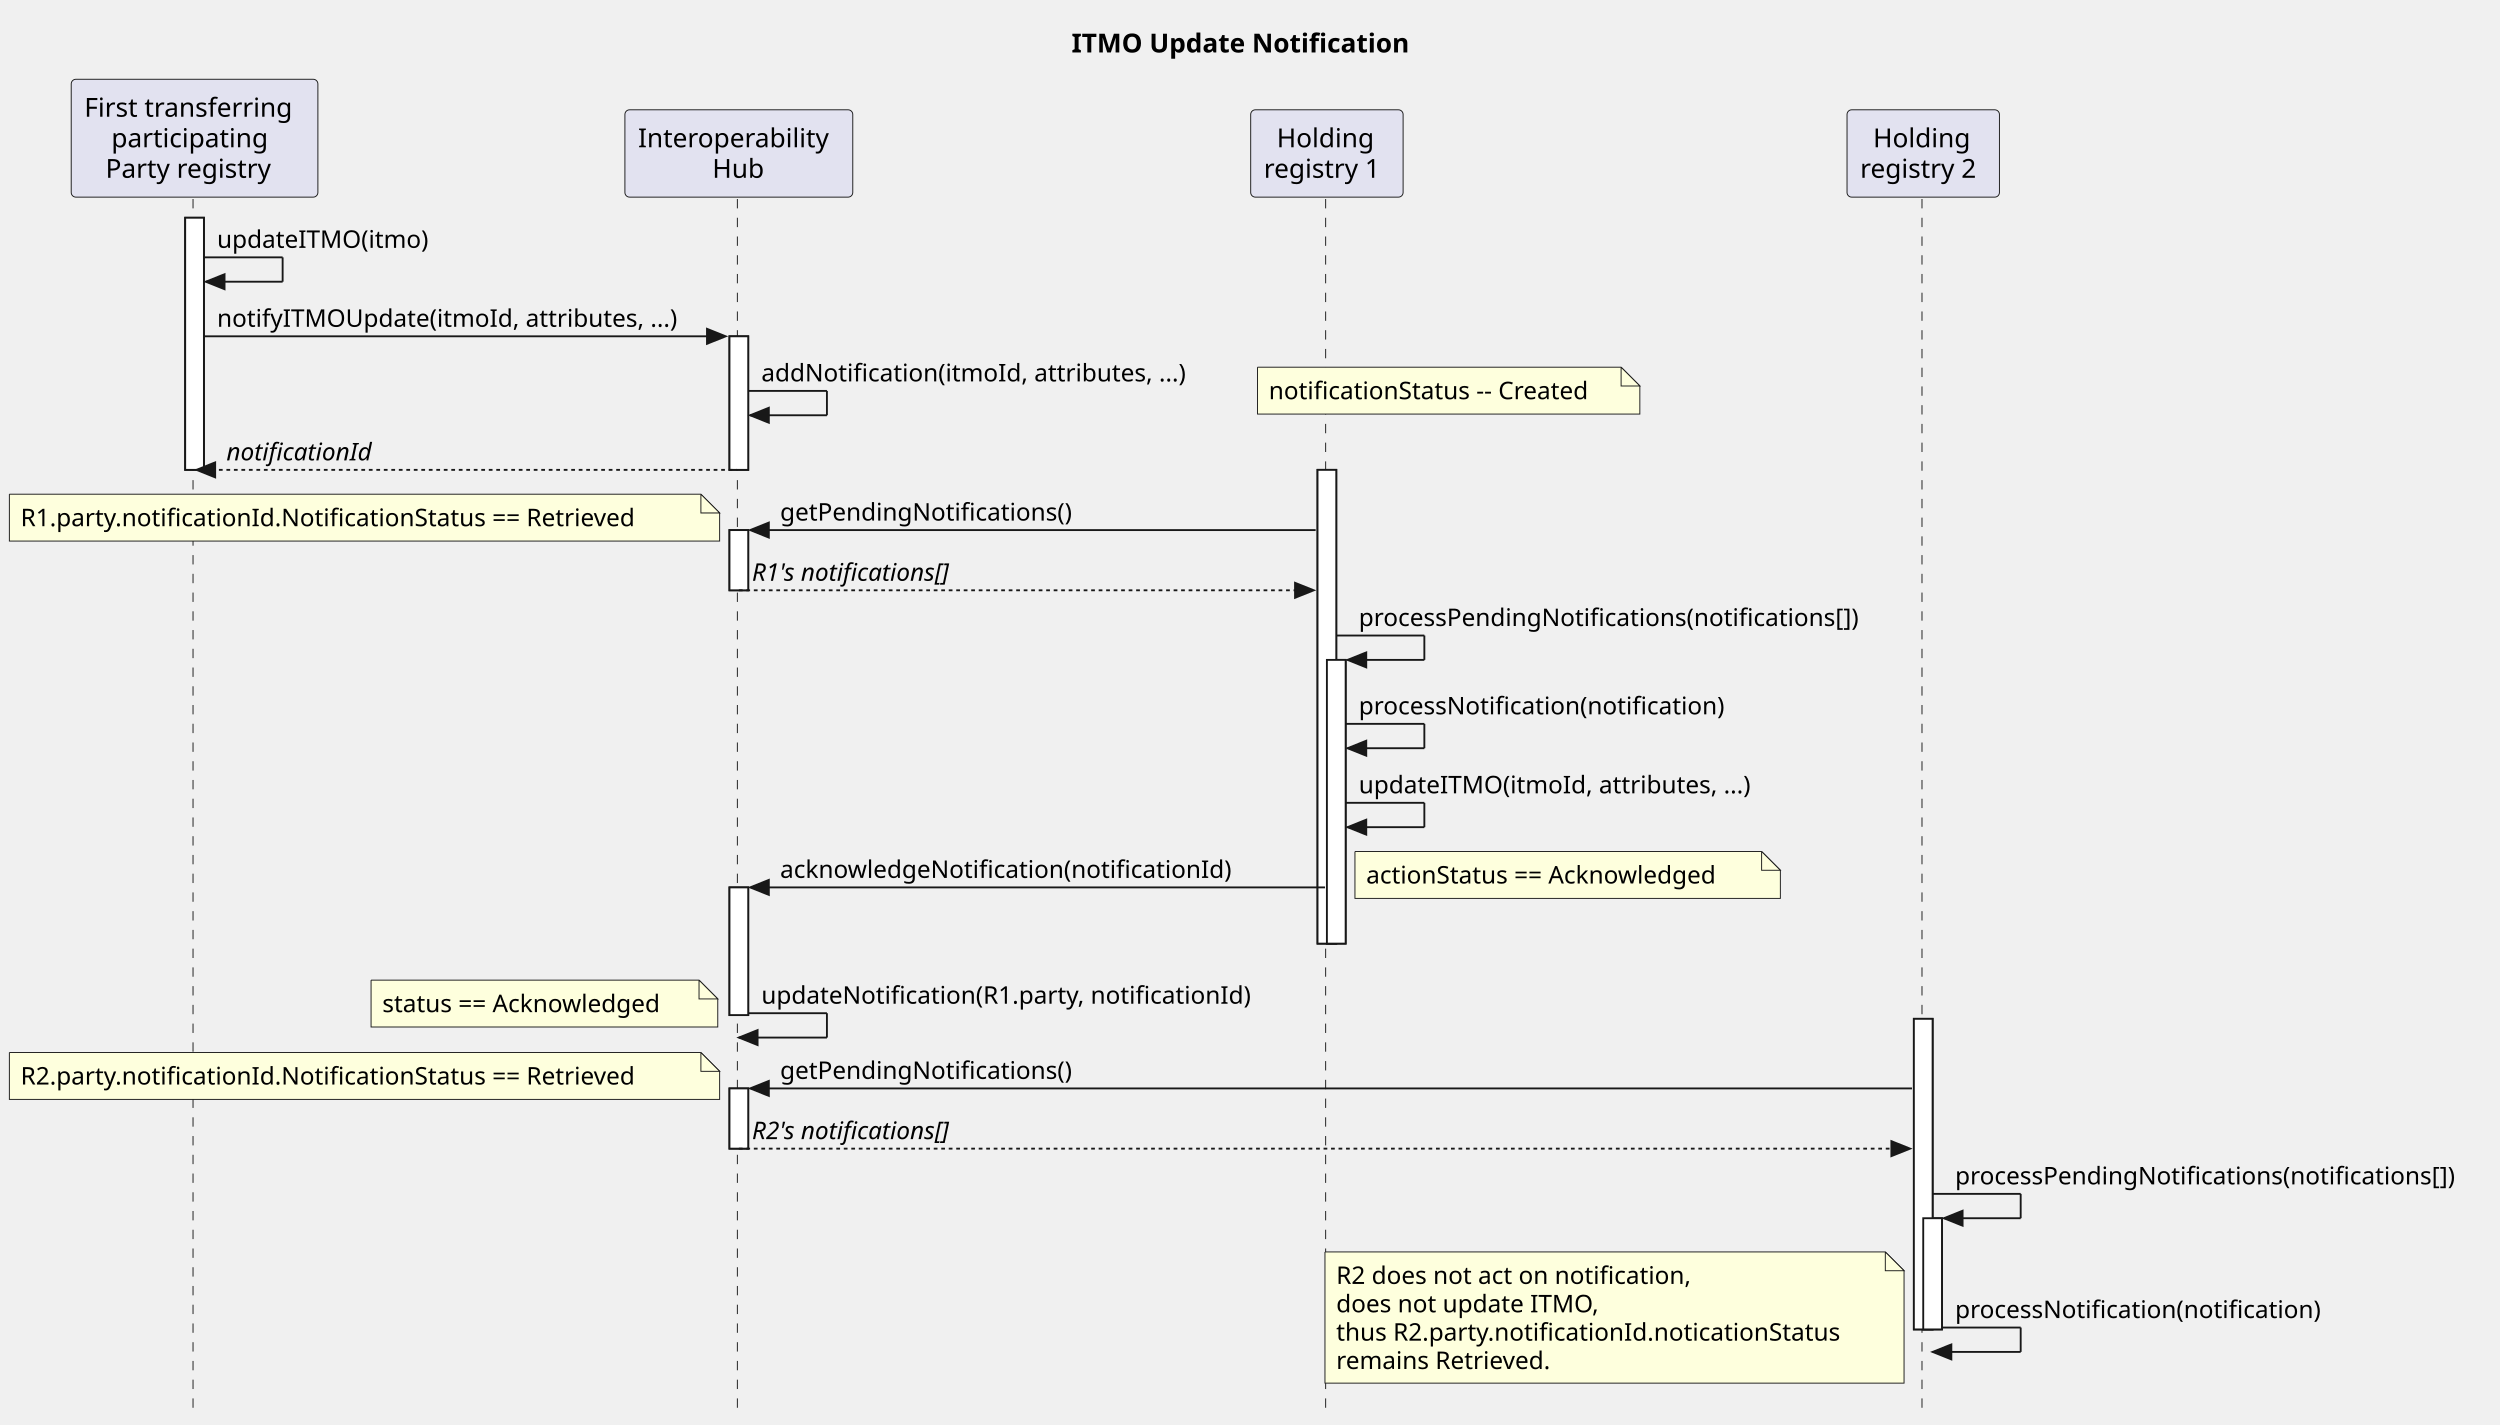
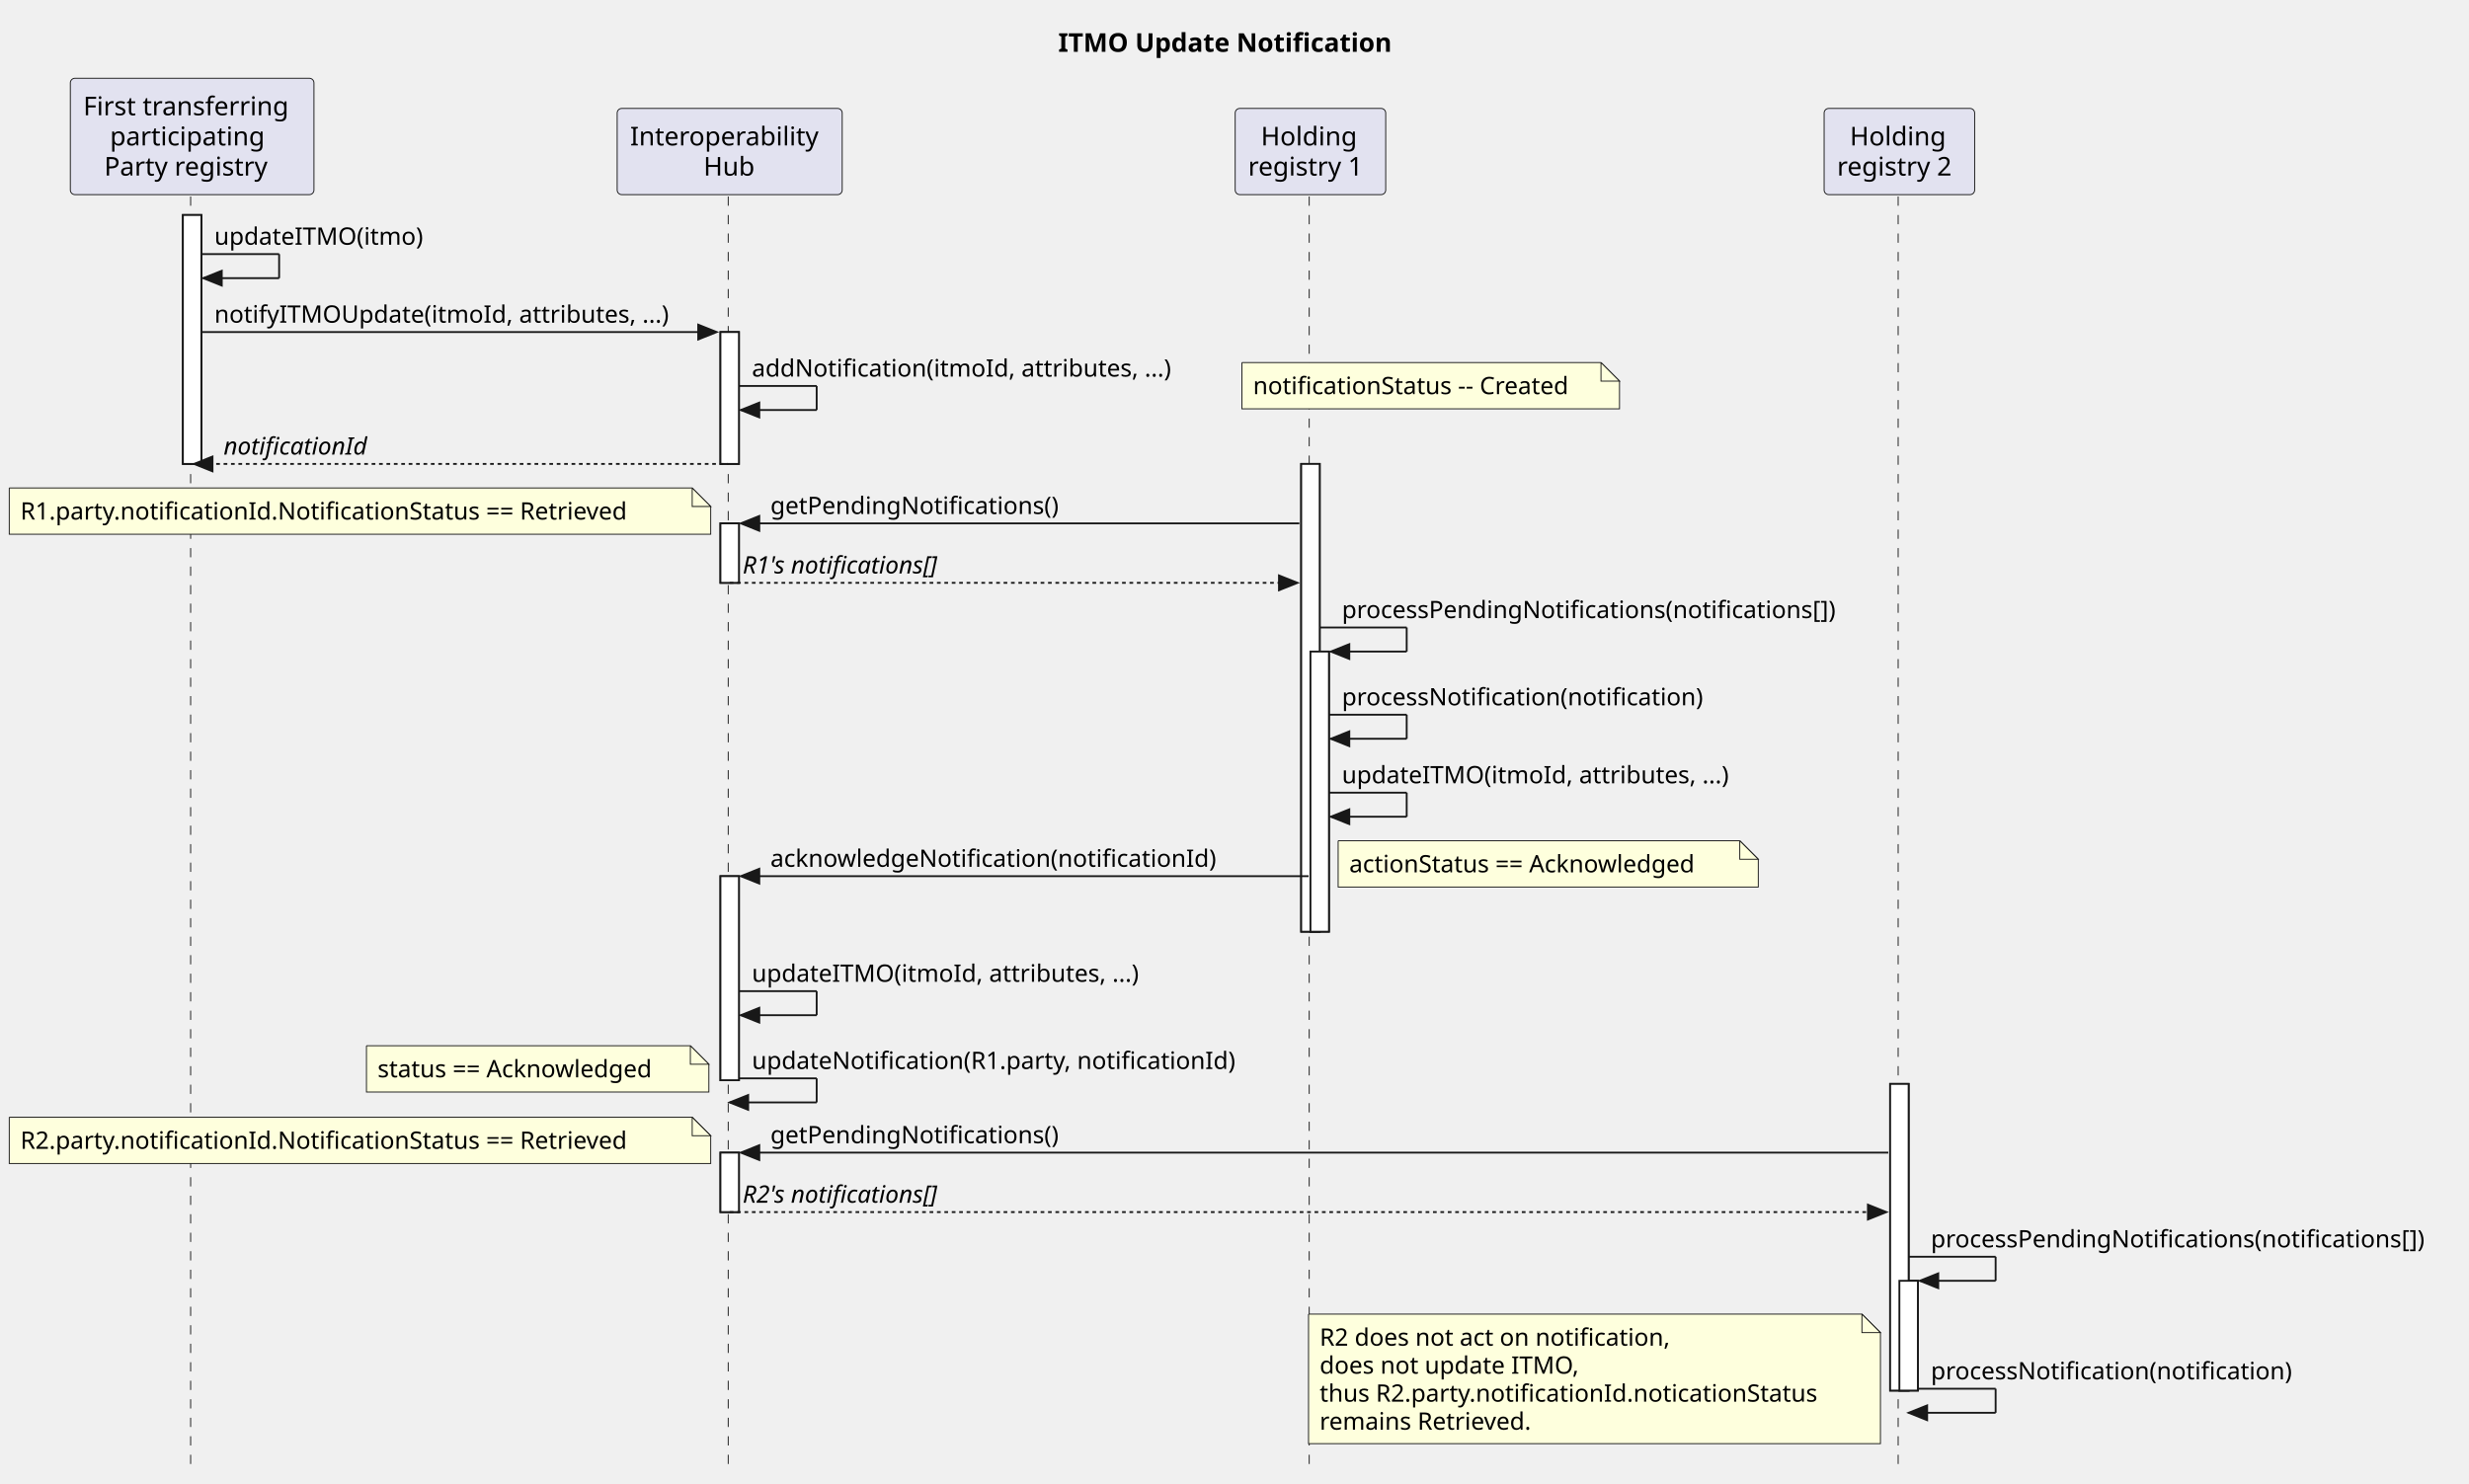
- <svg xmlns="http://www.w3.org/2000/svg" contentStyleType="text/css" data-diagram-type="SEQUENCE" height="760px" preserveAspectRatio="none" style="width:1334px;height:760px;background:#FFFFFF;" version="1.1" viewBox="0 0 1334 760" width="1334px" zoomAndPan="magnify">
+ <svg xmlns="http://www.w3.org/2000/svg" contentStyleType="text/css" data-diagram-type="SEQUENCE" height="802px" preserveAspectRatio="none" style="width:1334px;height:802px;background:#FFFFFF;" version="1.1" viewBox="0 0 1334 802" width="1334px" zoomAndPan="magnify">
  <defs />
  <g>
    <text fill="#000000" font-family="sans-serif" font-size="14" font-weight="bold" lengthAdjust="spacing" textLength="199.924" x="571.758" y="27.995">ITMO Update Notification</text>
    <g>
      <rect fill="#FFFFFF" height="134.531" style="stroke:#181818;stroke-width:1;" width="10" x="98.813" y="116.188" />
    </g>
    <g>
      <rect fill="#FFFFFF" height="71.266" style="stroke:#181818;stroke-width:1;" width="10" x="389.248" y="179.453" />
    </g>
    <g>
      <rect fill="#FFFFFF" height="32.133" style="stroke:#181818;stroke-width:1;" width="10" x="389.248" y="282.852" />
    </g>
    <g>
-       <rect fill="#FFFFFF" height="68.133" style="stroke:#181818;stroke-width:1;" width="10" x="389.248" y="473.516" />
+       <rect fill="#FFFFFF" height="110.266" style="stroke:#181818;stroke-width:1;" width="10" x="389.248" y="473.516" />
    </g>
    <g>
-       <rect fill="#FFFFFF" height="32.133" style="stroke:#181818;stroke-width:1;" width="10" x="389.248" y="580.781" />
+       <rect fill="#FFFFFF" height="32.133" style="stroke:#181818;stroke-width:1;" width="10" x="389.248" y="622.914" />
    </g>
    <g>
      <rect fill="#FFFFFF" height="252.797" style="stroke:#181818;stroke-width:1;" width="10" x="703.033" y="250.719" />
    </g>
    <g>
      <rect fill="#FFFFFF" height="151.398" style="stroke:#181818;stroke-width:1;" width="10" x="708.033" y="352.117" />
    </g>
    <g>
-       <rect fill="#FFFFFF" height="165.731" style="stroke:#181818;stroke-width:1;" width="10" x="1021.237" y="543.648" />
+       <rect fill="#FFFFFF" height="165.731" style="stroke:#181818;stroke-width:1;" width="10" x="1021.237" y="585.781" />
    </g>
    <g>
-       <rect fill="#FFFFFF" height="59.332" style="stroke:#181818;stroke-width:1;" width="10" x="1026.237" y="650.047" />
+       <rect fill="#FFFFFF" height="59.332" style="stroke:#181818;stroke-width:1;" width="10" x="1026.237" y="692.18" />
    </g>
    <g>
-       <rect fill="transparent" height="647.391" width="8" x="99.813" y="106.188" />
-       <line style="stroke:#181818;stroke-width:0.5;stroke-dasharray:5.0,5.0;" x1="103" x2="103" y1="106.188" y2="753.578" />
+       <rect fill="transparent" height="689.523" width="8" x="99.813" y="106.188" />
+       <line style="stroke:#181818;stroke-width:0.5;stroke-dasharray:5.0,5.0;" x1="103" x2="103" y1="106.188" y2="795.711" />
    </g>
    <g>
-       <rect fill="transparent" height="647.391" width="8" x="390.248" y="106.188" />
-       <line style="stroke:#181818;stroke-width:0.5;stroke-dasharray:5.0,5.0;" x1="393.452" x2="393.452" y1="106.188" y2="753.578" />
+       <rect fill="transparent" height="689.523" width="8" x="390.248" y="106.188" />
+       <line style="stroke:#181818;stroke-width:0.5;stroke-dasharray:5.0,5.0;" x1="393.452" x2="393.452" y1="106.188" y2="795.711" />
    </g>
    <g>
-       <rect fill="transparent" height="647.391" width="8" x="704.033" y="106.188" />
-       <line style="stroke:#181818;stroke-width:0.5;stroke-dasharray:5.0,5.0;" x1="707.37" x2="707.37" y1="106.188" y2="753.578" />
+       <rect fill="transparent" height="689.523" width="8" x="704.033" y="106.188" />
+       <line style="stroke:#181818;stroke-width:0.5;stroke-dasharray:5.0,5.0;" x1="707.37" x2="707.37" y1="106.188" y2="795.711" />
    </g>
    <g>
-       <rect fill="transparent" height="647.391" width="8" x="1022.237" y="106.188" />
-       <line style="stroke:#181818;stroke-width:0.5;stroke-dasharray:5.0,5.0;" x1="1025.573" x2="1025.573" y1="106.188" y2="753.578" />
+       <rect fill="transparent" height="689.523" width="8" x="1022.237" y="106.188" />
+       <line style="stroke:#181818;stroke-width:0.5;stroke-dasharray:5.0,5.0;" x1="1025.573" x2="1025.573" y1="106.188" y2="795.711" />
    </g>
    <rect fill="#E2E2F0" height="62.891" rx="2.5" ry="2.5" style="stroke:#181818;stroke-width:0.5;" width="131.626" x="38" y="42.297" />
    <text fill="#000000" font-family="sans-serif" font-size="14" lengthAdjust="spacing" textLength="117.626" x="45" y="62.292">First transferring</text>
    <text fill="#000000" font-family="sans-serif" font-size="14" lengthAdjust="spacing" textLength="88.792" x="59.417" y="78.589">participating</text>
    <text fill="#000000" font-family="sans-serif" font-size="14" lengthAdjust="spacing" textLength="94.972" x="56.327" y="94.886">Party registry</text>
    <rect fill="#E2E2F0" height="46.594" rx="2.5" ry="2.5" style="stroke:#181818;stroke-width:0.5;" width="121.591" x="333.452" y="58.594" />
    <text fill="#000000" font-family="sans-serif" font-size="14" lengthAdjust="spacing" textLength="107.591" x="340.452" y="78.589">Interoperability</text>
    <text fill="#000000" font-family="sans-serif" font-size="14" lengthAdjust="spacing" textLength="28.287" x="380.104" y="94.886">Hub</text>
    <rect fill="#E2E2F0" height="46.594" rx="2.5" ry="2.5" style="stroke:#181818;stroke-width:0.5;" width="81.327" x="667.37" y="58.594" />
    <text fill="#000000" font-family="sans-serif" font-size="14" lengthAdjust="spacing" textLength="53.519" x="681.274" y="78.589">Holding</text>
    <text fill="#000000" font-family="sans-serif" font-size="14" lengthAdjust="spacing" textLength="67.327" x="674.37" y="94.886">registry 1</text>
    <rect fill="#E2E2F0" height="46.594" rx="2.5" ry="2.5" style="stroke:#181818;stroke-width:0.5;" width="81.327" x="985.573" y="58.594" />
    <text fill="#000000" font-family="sans-serif" font-size="14" lengthAdjust="spacing" textLength="53.519" x="999.477" y="78.589">Holding</text>
    <text fill="#000000" font-family="sans-serif" font-size="14" lengthAdjust="spacing" textLength="67.327" x="992.573" y="94.886">registry 2</text>
    <g>
      <rect fill="#FFFFFF" height="134.531" style="stroke:#181818;stroke-width:1;" width="10" x="98.813" y="116.188" />
    </g>
    <g>
      <rect fill="#FFFFFF" height="71.266" style="stroke:#181818;stroke-width:1;" width="10" x="389.248" y="179.453" />
    </g>
    <g>
      <rect fill="#FFFFFF" height="32.133" style="stroke:#181818;stroke-width:1;" width="10" x="389.248" y="282.852" />
    </g>
    <g>
-       <rect fill="#FFFFFF" height="68.133" style="stroke:#181818;stroke-width:1;" width="10" x="389.248" y="473.516" />
+       <rect fill="#FFFFFF" height="110.266" style="stroke:#181818;stroke-width:1;" width="10" x="389.248" y="473.516" />
    </g>
    <g>
-       <rect fill="#FFFFFF" height="32.133" style="stroke:#181818;stroke-width:1;" width="10" x="389.248" y="580.781" />
+       <rect fill="#FFFFFF" height="32.133" style="stroke:#181818;stroke-width:1;" width="10" x="389.248" y="622.914" />
    </g>
    <g>
      <rect fill="#FFFFFF" height="252.797" style="stroke:#181818;stroke-width:1;" width="10" x="703.033" y="250.719" />
    </g>
    <g>
      <rect fill="#FFFFFF" height="151.398" style="stroke:#181818;stroke-width:1;" width="10" x="708.033" y="352.117" />
    </g>
    <g>
-       <rect fill="#FFFFFF" height="165.731" style="stroke:#181818;stroke-width:1;" width="10" x="1021.237" y="543.648" />
+       <rect fill="#FFFFFF" height="165.731" style="stroke:#181818;stroke-width:1;" width="10" x="1021.237" y="585.781" />
    </g>
    <g>
-       <rect fill="#FFFFFF" height="59.332" style="stroke:#181818;stroke-width:1;" width="10" x="1026.237" y="650.047" />
+       <rect fill="#FFFFFF" height="59.332" style="stroke:#181818;stroke-width:1;" width="10" x="1026.237" y="692.18" />
    </g>
    <line style="stroke:#181818;stroke-width:1;" x1="108.813" x2="150.813" y1="137.32" y2="137.32" />
    <line style="stroke:#181818;stroke-width:1;" x1="150.813" x2="150.813" y1="137.32" y2="150.32" />
    <line style="stroke:#181818;stroke-width:1;" x1="109.813" x2="150.813" y1="150.32" y2="150.32" />
    <polygon fill="#181818" points="119.813,146.32,109.813,150.32,119.813,154.32" style="stroke:#181818;stroke-width:1;" />
    <text fill="#000000" font-family="sans-serif" font-size="13" lengthAdjust="spacing" textLength="118.498" x="115.813" y="132.254">updateITMO(itmo)</text>
    <polygon fill="#181818" points="377.248,175.453,387.248,179.453,377.248,183.453" style="stroke:#181818;stroke-width:1;" />
    <line style="stroke:#181818;stroke-width:1;" x1="108.813" x2="383.248" y1="179.453" y2="179.453" />
    <text fill="#000000" font-family="sans-serif" font-size="13" lengthAdjust="spacing" textLength="261.435" x="115.813" y="174.387">notifyITMOUpdate(itmoId, attributes, ...)</text>
    <line style="stroke:#181818;stroke-width:1;" x1="399.248" x2="441.248" y1="208.586" y2="208.586" />
    <line style="stroke:#181818;stroke-width:1;" x1="441.248" x2="441.248" y1="208.586" y2="221.586" />
    <line style="stroke:#181818;stroke-width:1;" x1="400.248" x2="441.248" y1="221.586" y2="221.586" />
    <polygon fill="#181818" points="410.248,217.586,400.248,221.586,410.248,225.586" style="stroke:#181818;stroke-width:1;" />
    <text fill="#000000" font-family="sans-serif" font-size="13" lengthAdjust="spacing" textLength="243.02" x="406.248" y="203.52">addNotification(itmoId, attributes, ...)</text>
    <path d="M671.02,195.953 L671.02,220.953 L875.02,220.953 L875.02,205.953 L865.02,195.953 L671.02,195.953 " fill="#FEFFDD" style="stroke:#181818;stroke-width:0.5;" />
    <path d="M865.02,195.953 L865.02,205.953 L875.02,205.953 L865.02,195.953 " fill="#FEFFDD" style="stroke:#181818;stroke-width:0.5;" />
    <text fill="#000000" font-family="sans-serif" font-size="13" lengthAdjust="spacing" textLength="183.911" x="677.02" y="213.02">notificationStatus -- Created</text>
    <polygon fill="#181818" points="114.813,246.719,104.813,250.719,114.813,254.719" style="stroke:#181818;stroke-width:1;" />
    <line style="stroke:#181818;stroke-width:1;stroke-dasharray:2.0,2.0;" x1="108.813" x2="393.248" y1="250.719" y2="250.719" />
    <text fill="#000000" font-family="sans-serif" font-size="13" font-style="italic" lengthAdjust="spacing" textLength="85.192" x="120.813" y="245.653">notificationId</text>
    <polygon fill="#181818" points="410.248,278.852,400.248,282.852,410.248,286.852" style="stroke:#181818;stroke-width:1;" />
    <line style="stroke:#181818;stroke-width:1;" x1="404.248" x2="702.033" y1="282.852" y2="282.852" />
    <text fill="#000000" font-family="sans-serif" font-size="13" lengthAdjust="spacing" textLength="165.287" x="416.248" y="277.786">getPendingNotifications()</text>
    <path d="M5,263.719 L5,288.719 L384,288.719 L384,273.719 L374,263.719 L5,263.719 " fill="#FEFFDD" style="stroke:#181818;stroke-width:0.5;" />
    <path d="M374,263.719 L374,273.719 L384,273.719 L374,263.719 " fill="#FEFFDD" style="stroke:#181818;stroke-width:0.5;" />
    <text fill="#000000" font-family="sans-serif" font-size="13" lengthAdjust="spacing" textLength="358.338" x="11" y="280.786">R1.party.notificationId.NotificationStatus == Retrieved</text>
    <polygon fill="#181818" points="691.033,310.984,701.033,314.984,691.033,318.984" style="stroke:#181818;stroke-width:1;" />
    <line style="stroke:#181818;stroke-width:1;stroke-dasharray:2.0,2.0;" x1="394.248" x2="697.033" y1="314.984" y2="314.984" />
    <text fill="#000000" font-family="sans-serif" font-size="13" font-style="italic" lengthAdjust="spacing" textLength="121.805" x="401.248" y="309.918">R1's notifications[]</text>
    <line style="stroke:#181818;stroke-width:1;" x1="713.033" x2="760.033" y1="339.117" y2="339.117" />
    <line style="stroke:#181818;stroke-width:1;" x1="760.033" x2="760.033" y1="339.117" y2="352.117" />
    <line style="stroke:#181818;stroke-width:1;" x1="719.033" x2="760.033" y1="352.117" y2="352.117" />
    <polygon fill="#181818" points="729.033,348.117,719.033,352.117,729.033,356.117" style="stroke:#181818;stroke-width:1;" />
    <text fill="#000000" font-family="sans-serif" font-size="13" lengthAdjust="spacing" textLength="284.204" x="725.033" y="334.051">processPendingNotifications(notifications[])</text>
    <line style="stroke:#181818;stroke-width:1;" x1="718.033" x2="760.033" y1="386.25" y2="386.25" />
    <line style="stroke:#181818;stroke-width:1;" x1="760.033" x2="760.033" y1="386.25" y2="399.25" />
    <line style="stroke:#181818;stroke-width:1;" x1="719.033" x2="760.033" y1="399.25" y2="399.25" />
    <polygon fill="#181818" points="729.033,395.25,719.033,399.25,729.033,403.25" style="stroke:#181818;stroke-width:1;" />
    <text fill="#000000" font-family="sans-serif" font-size="13" lengthAdjust="spacing" textLength="208.083" x="725.033" y="381.184">processNotification(notification)</text>
    <line style="stroke:#181818;stroke-width:1;" x1="718.033" x2="760.033" y1="428.383" y2="428.383" />
    <line style="stroke:#181818;stroke-width:1;" x1="760.033" x2="760.033" y1="428.383" y2="441.383" />
    <line style="stroke:#181818;stroke-width:1;" x1="719.033" x2="760.033" y1="441.383" y2="441.383" />
    <polygon fill="#181818" points="729.033,437.383,719.033,441.383,729.033,445.383" style="stroke:#181818;stroke-width:1;" />
    <text fill="#000000" font-family="sans-serif" font-size="13" lengthAdjust="spacing" textLength="222.987" x="725.033" y="423.317">updateITMO(itmoId, attributes, ...)</text>
    <polygon fill="#181818" points="410.248,469.516,400.248,473.516,410.248,477.516" style="stroke:#181818;stroke-width:1;" />
    <line style="stroke:#181818;stroke-width:1;" x1="404.248" x2="707.033" y1="473.516" y2="473.516" />
    <text fill="#000000" font-family="sans-serif" font-size="13" lengthAdjust="spacing" textLength="255.506" x="416.248" y="468.45">acknowledgeNotification(notificationId)</text>
    <path d="M723,454.383 L723,479.383 L950,479.383 L950,464.383 L940,454.383 L723,454.383 " fill="#FEFFDD" style="stroke:#181818;stroke-width:0.5;" />
    <path d="M940,454.383 L940,464.383 L950,464.383 L940,454.383 " fill="#FEFFDD" style="stroke:#181818;stroke-width:0.5;" />
    <text fill="#000000" font-family="sans-serif" font-size="13" lengthAdjust="spacing" textLength="206.248" x="729" y="471.45">actionStatus == Acknowledged</text>
-     <line style="stroke:#181818;stroke-width:1;" x1="399.248" x2="441.248" y1="540.648" y2="540.648" />
-     <line style="stroke:#181818;stroke-width:1;" x1="441.248" x2="441.248" y1="540.648" y2="553.648" />
-     <line style="stroke:#181818;stroke-width:1;" x1="394.248" x2="441.248" y1="553.648" y2="553.648" />
-     <polygon fill="#181818" points="404.248,549.648,394.248,553.648,404.248,557.648" style="stroke:#181818;stroke-width:1;" />
-     <text fill="#000000" font-family="sans-serif" font-size="13" lengthAdjust="spacing" textLength="279.786" x="406.248" y="535.582">updateNotification(R1.party, notificationId)</text>
-     <path d="M198,523.016 L198,548.016 L383,548.016 L383,533.016 L373,523.016 L198,523.016 " fill="#FEFFDD" style="stroke:#181818;stroke-width:0.5;" />
-     <path d="M373,523.016 L373,533.016 L383,533.016 L373,523.016 " fill="#FEFFDD" style="stroke:#181818;stroke-width:0.5;" />
-     <text fill="#000000" font-family="sans-serif" font-size="13" lengthAdjust="spacing" textLength="164.753" x="204" y="540.082">status == Acknowledged</text>
-     <polygon fill="#181818" points="410.248,576.781,400.248,580.781,410.248,584.781" style="stroke:#181818;stroke-width:1;" />
-     <line style="stroke:#181818;stroke-width:1;" x1="404.248" x2="1020.237" y1="580.781" y2="580.781" />
-     <text fill="#000000" font-family="sans-serif" font-size="13" lengthAdjust="spacing" textLength="165.287" x="416.248" y="575.715">getPendingNotifications()</text>
-     <path d="M5,561.648 L5,586.648 L384,586.648 L384,571.648 L374,561.648 L5,561.648 " fill="#FEFFDD" style="stroke:#181818;stroke-width:0.5;" />
-     <path d="M374,561.648 L374,571.648 L384,571.648 L374,561.648 " fill="#FEFFDD" style="stroke:#181818;stroke-width:0.5;" />
-     <text fill="#000000" font-family="sans-serif" font-size="13" lengthAdjust="spacing" textLength="358.338" x="11" y="578.715">R2.party.notificationId.NotificationStatus == Retrieved</text>
-     <polygon fill="#181818" points="1009.237,608.914,1019.237,612.914,1009.237,616.914" style="stroke:#181818;stroke-width:1;" />
-     <line style="stroke:#181818;stroke-width:1;stroke-dasharray:2.0,2.0;" x1="394.248" x2="1015.237" y1="612.914" y2="612.914" />
-     <text fill="#000000" font-family="sans-serif" font-size="13" font-style="italic" lengthAdjust="spacing" textLength="121.805" x="401.248" y="607.848">R2's notifications[]</text>
-     <line style="stroke:#181818;stroke-width:1;" x1="1031.237" x2="1078.237" y1="637.047" y2="637.047" />
-     <line style="stroke:#181818;stroke-width:1;" x1="1078.237" x2="1078.237" y1="637.047" y2="650.047" />
-     <line style="stroke:#181818;stroke-width:1;" x1="1037.237" x2="1078.237" y1="650.047" y2="650.047" />
-     <polygon fill="#181818" points="1047.237,646.047,1037.237,650.047,1047.237,654.047" style="stroke:#181818;stroke-width:1;" />
-     <text fill="#000000" font-family="sans-serif" font-size="13" lengthAdjust="spacing" textLength="284.204" x="1043.237" y="631.981">processPendingNotifications(notifications[])</text>
-     <line style="stroke:#181818;stroke-width:1;" x1="1036.237" x2="1078.237" y1="708.379" y2="708.379" />
-     <line style="stroke:#181818;stroke-width:1;" x1="1078.237" x2="1078.237" y1="708.379" y2="721.379" />
-     <line style="stroke:#181818;stroke-width:1;" x1="1031.237" x2="1078.237" y1="721.379" y2="721.379" />
-     <polygon fill="#181818" points="1041.237,717.379,1031.237,721.379,1041.237,725.379" style="stroke:#181818;stroke-width:1;" />
-     <text fill="#000000" font-family="sans-serif" font-size="13" lengthAdjust="spacing" textLength="208.083" x="1043.237" y="703.313">processNotification(notification)</text>
-     <path d="M707,668.047 L707,738.047 L1016,738.047 L1016,678.047 L1006,668.047 L707,668.047 " fill="#FEFFDD" style="stroke:#181818;stroke-width:0.5;" />
-     <path d="M1006,668.047 L1006,678.047 L1016,678.047 L1006,668.047 " fill="#FEFFDD" style="stroke:#181818;stroke-width:0.5;" />
-     <text fill="#000000" font-family="sans-serif" font-size="13" lengthAdjust="spacing" textLength="203.874" x="713" y="685.114">R2 does not act on notification,</text>
-     <text fill="#000000" font-family="sans-serif" font-size="13" lengthAdjust="spacing" textLength="147.824" x="713" y="700.247">does not update ITMO,</text>
-     <text fill="#000000" font-family="sans-serif" font-size="13" lengthAdjust="spacing" textLength="288.069" x="713" y="715.379">thus R2.party.notificationId.noticationStatus</text>
-     <text fill="#000000" font-family="sans-serif" font-size="13" lengthAdjust="spacing" textLength="123.887" x="713" y="730.512">remains Retrieved.</text>
+     <line style="stroke:#181818;stroke-width:1;" x1="399.248" x2="441.248" y1="535.648" y2="535.648" />
+     <line style="stroke:#181818;stroke-width:1;" x1="441.248" x2="441.248" y1="535.648" y2="548.648" />
+     <line style="stroke:#181818;stroke-width:1;" x1="400.248" x2="441.248" y1="548.648" y2="548.648" />
+     <polygon fill="#181818" points="410.248,544.648,400.248,548.648,410.248,552.648" style="stroke:#181818;stroke-width:1;" />
+     <text fill="#000000" font-family="sans-serif" font-size="13" lengthAdjust="spacing" textLength="222.987" x="406.248" y="530.582">updateITMO(itmoId, attributes, ...)</text>
+     <line style="stroke:#181818;stroke-width:1;" x1="399.248" x2="441.248" y1="582.781" y2="582.781" />
+     <line style="stroke:#181818;stroke-width:1;" x1="441.248" x2="441.248" y1="582.781" y2="595.781" />
+     <line style="stroke:#181818;stroke-width:1;" x1="394.248" x2="441.248" y1="595.781" y2="595.781" />
+     <polygon fill="#181818" points="404.248,591.781,394.248,595.781,404.248,599.781" style="stroke:#181818;stroke-width:1;" />
+     <text fill="#000000" font-family="sans-serif" font-size="13" lengthAdjust="spacing" textLength="279.786" x="406.248" y="577.715">updateNotification(R1.party, notificationId)</text>
+     <path d="M198,565.148 L198,590.148 L383,590.148 L383,575.148 L373,565.148 L198,565.148 " fill="#FEFFDD" style="stroke:#181818;stroke-width:0.5;" />
+     <path d="M373,565.148 L373,575.148 L383,575.148 L373,565.148 " fill="#FEFFDD" style="stroke:#181818;stroke-width:0.5;" />
+     <text fill="#000000" font-family="sans-serif" font-size="13" lengthAdjust="spacing" textLength="164.753" x="204" y="582.215">status == Acknowledged</text>
+     <polygon fill="#181818" points="410.248,618.914,400.248,622.914,410.248,626.914" style="stroke:#181818;stroke-width:1;" />
+     <line style="stroke:#181818;stroke-width:1;" x1="404.248" x2="1020.237" y1="622.914" y2="622.914" />
+     <text fill="#000000" font-family="sans-serif" font-size="13" lengthAdjust="spacing" textLength="165.287" x="416.248" y="617.848">getPendingNotifications()</text>
+     <path d="M5,603.781 L5,628.781 L384,628.781 L384,613.781 L374,603.781 L5,603.781 " fill="#FEFFDD" style="stroke:#181818;stroke-width:0.5;" />
+     <path d="M374,603.781 L374,613.781 L384,613.781 L374,603.781 " fill="#FEFFDD" style="stroke:#181818;stroke-width:0.5;" />
+     <text fill="#000000" font-family="sans-serif" font-size="13" lengthAdjust="spacing" textLength="358.338" x="11" y="620.848">R2.party.notificationId.NotificationStatus == Retrieved</text>
+     <polygon fill="#181818" points="1009.237,651.047,1019.237,655.047,1009.237,659.047" style="stroke:#181818;stroke-width:1;" />
+     <line style="stroke:#181818;stroke-width:1;stroke-dasharray:2.0,2.0;" x1="394.248" x2="1015.237" y1="655.047" y2="655.047" />
+     <text fill="#000000" font-family="sans-serif" font-size="13" font-style="italic" lengthAdjust="spacing" textLength="121.805" x="401.248" y="649.981">R2's notifications[]</text>
+     <line style="stroke:#181818;stroke-width:1;" x1="1031.237" x2="1078.237" y1="679.18" y2="679.18" />
+     <line style="stroke:#181818;stroke-width:1;" x1="1078.237" x2="1078.237" y1="679.18" y2="692.18" />
+     <line style="stroke:#181818;stroke-width:1;" x1="1037.237" x2="1078.237" y1="692.18" y2="692.18" />
+     <polygon fill="#181818" points="1047.237,688.18,1037.237,692.18,1047.237,696.18" style="stroke:#181818;stroke-width:1;" />
+     <text fill="#000000" font-family="sans-serif" font-size="13" lengthAdjust="spacing" textLength="284.204" x="1043.237" y="674.114">processPendingNotifications(notifications[])</text>
+     <line style="stroke:#181818;stroke-width:1;" x1="1036.237" x2="1078.237" y1="750.512" y2="750.512" />
+     <line style="stroke:#181818;stroke-width:1;" x1="1078.237" x2="1078.237" y1="750.512" y2="763.512" />
+     <line style="stroke:#181818;stroke-width:1;" x1="1031.237" x2="1078.237" y1="763.512" y2="763.512" />
+     <polygon fill="#181818" points="1041.237,759.512,1031.237,763.512,1041.237,767.512" style="stroke:#181818;stroke-width:1;" />
+     <text fill="#000000" font-family="sans-serif" font-size="13" lengthAdjust="spacing" textLength="208.083" x="1043.237" y="745.446">processNotification(notification)</text>
+     <path d="M707,710.18 L707,780.18 L1016,780.18 L1016,720.18 L1006,710.18 L707,710.18 " fill="#FEFFDD" style="stroke:#181818;stroke-width:0.5;" />
+     <path d="M1006,710.18 L1006,720.18 L1016,720.18 L1006,710.18 " fill="#FEFFDD" style="stroke:#181818;stroke-width:0.5;" />
+     <text fill="#000000" font-family="sans-serif" font-size="13" lengthAdjust="spacing" textLength="203.874" x="713" y="727.247">R2 does not act on notification,</text>
+     <text fill="#000000" font-family="sans-serif" font-size="13" lengthAdjust="spacing" textLength="147.824" x="713" y="742.379">does not update ITMO,</text>
+     <text fill="#000000" font-family="sans-serif" font-size="13" lengthAdjust="spacing" textLength="288.069" x="713" y="757.512">thus R2.party.notificationId.noticationStatus</text>
+     <text fill="#000000" font-family="sans-serif" font-size="13" lengthAdjust="spacing" textLength="123.887" x="713" y="772.645">remains Retrieved.</text>
  </g>
</svg>
